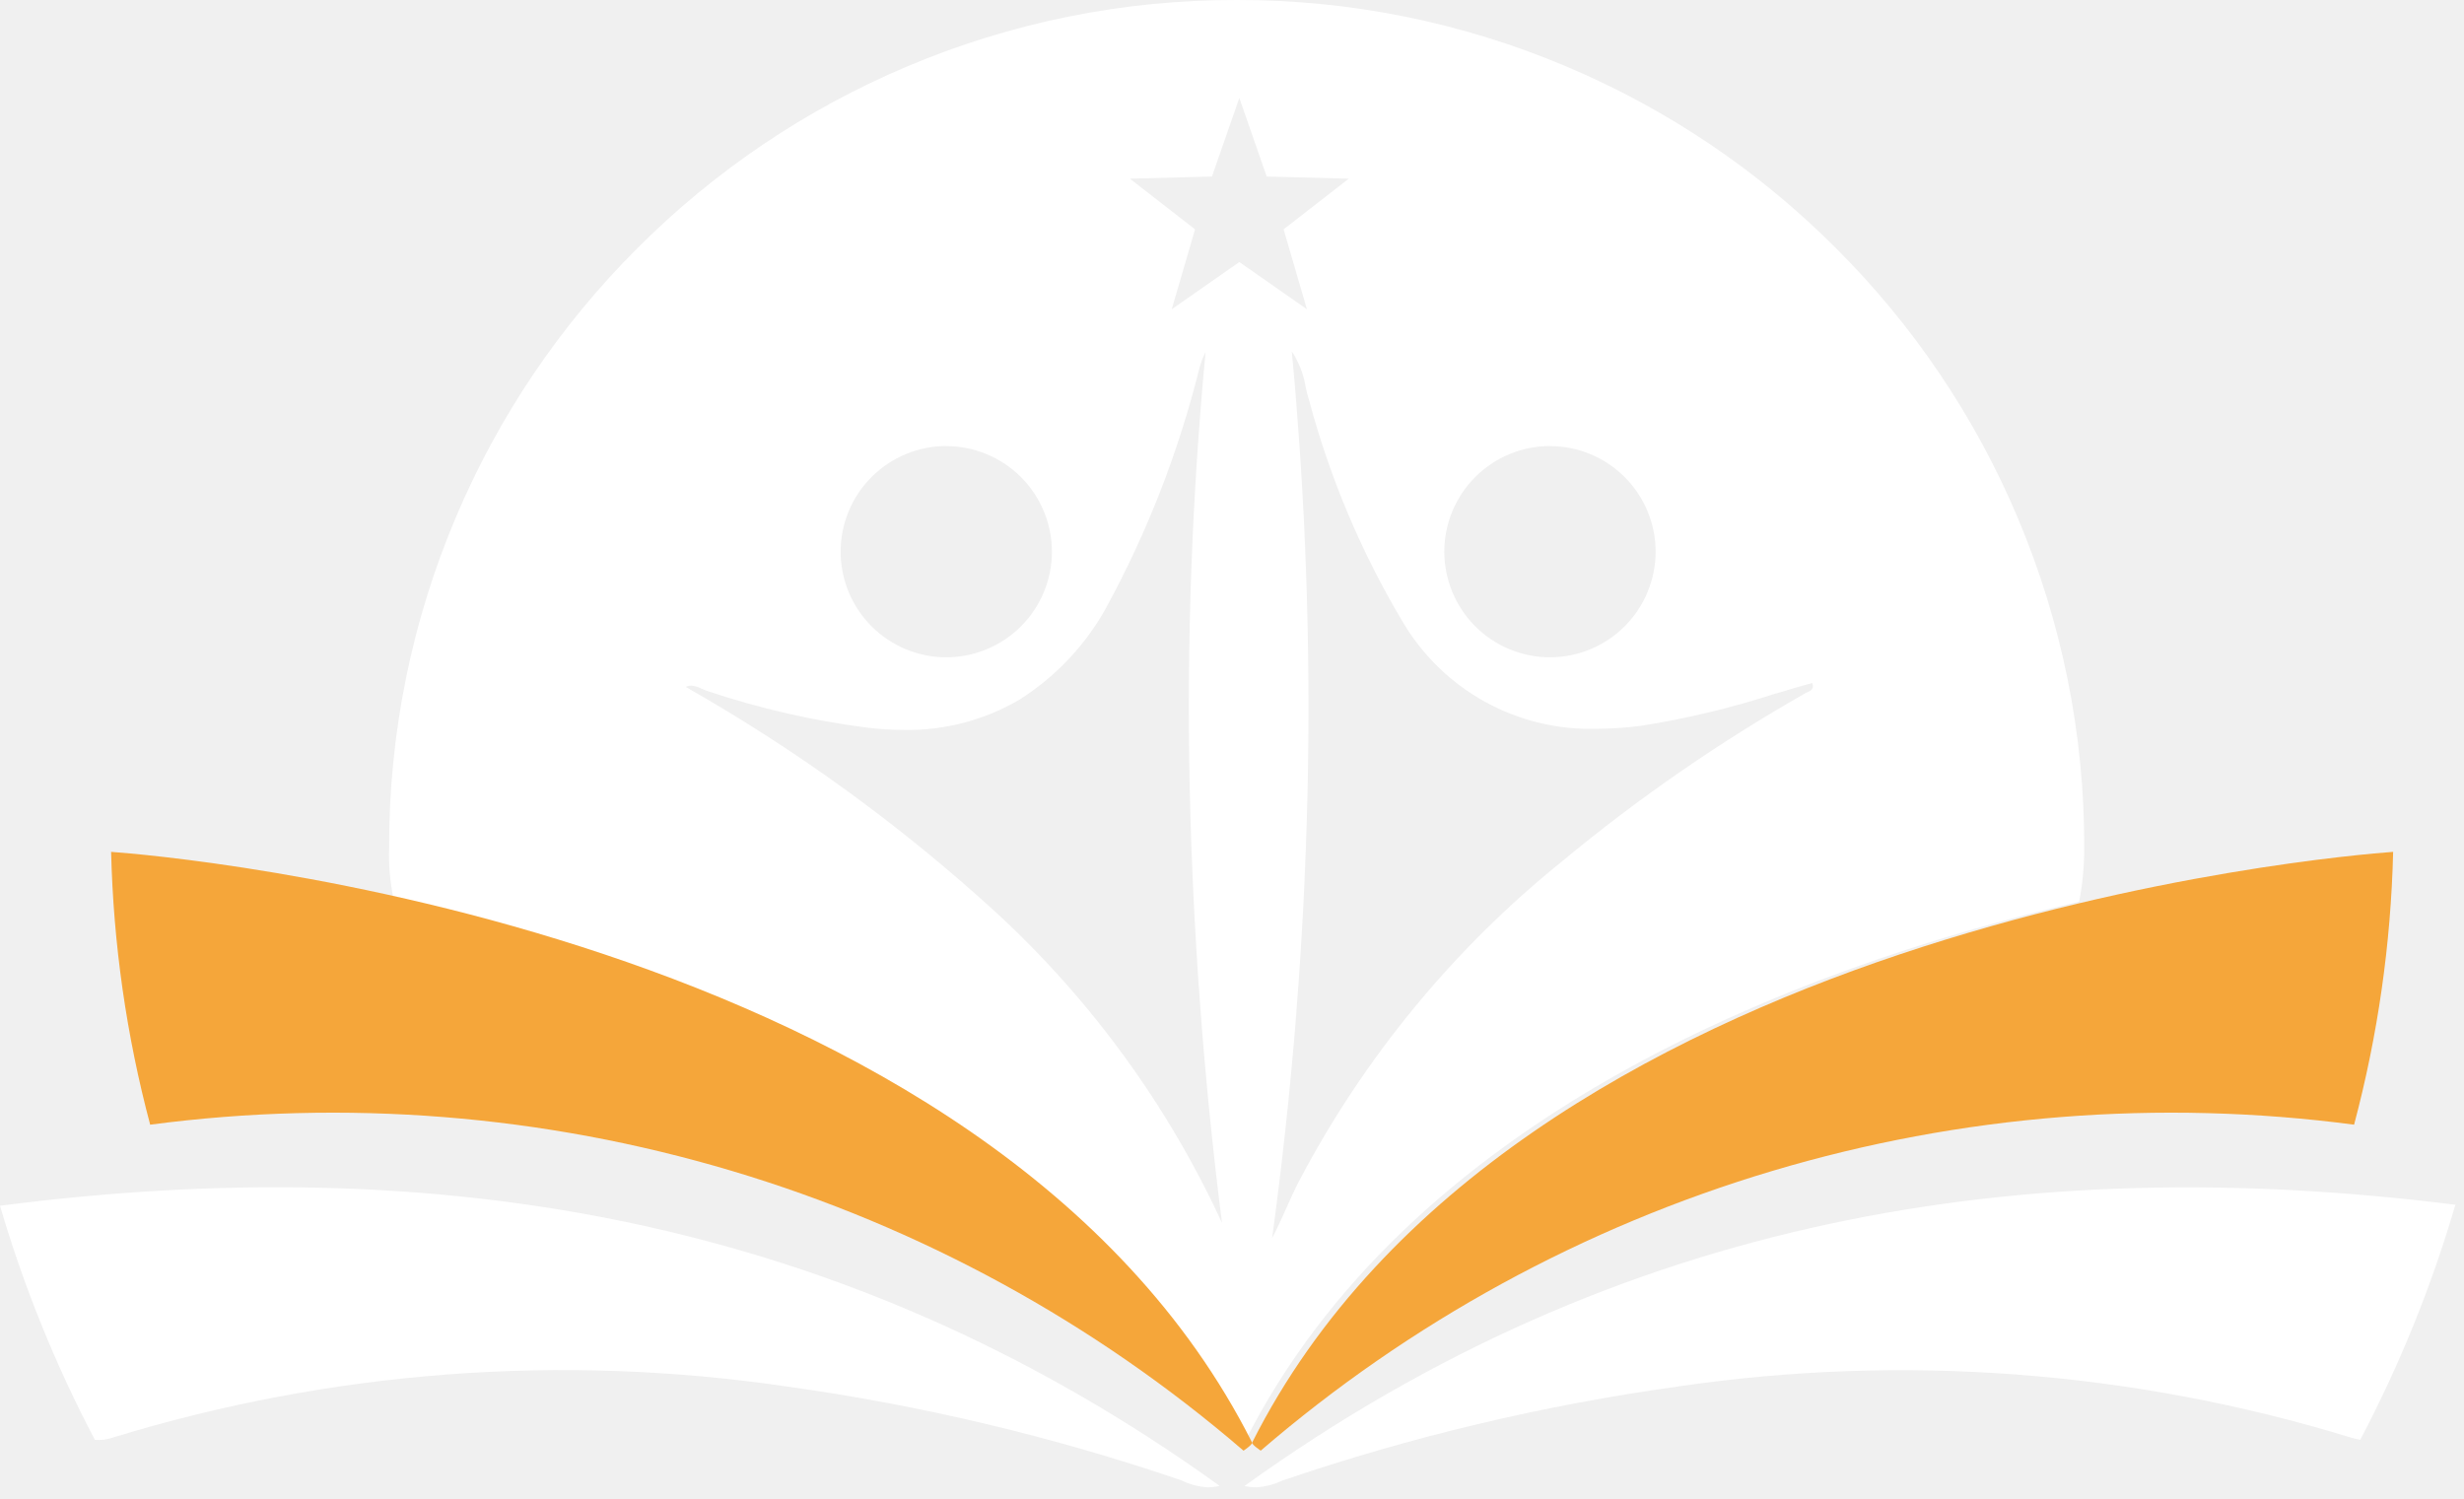
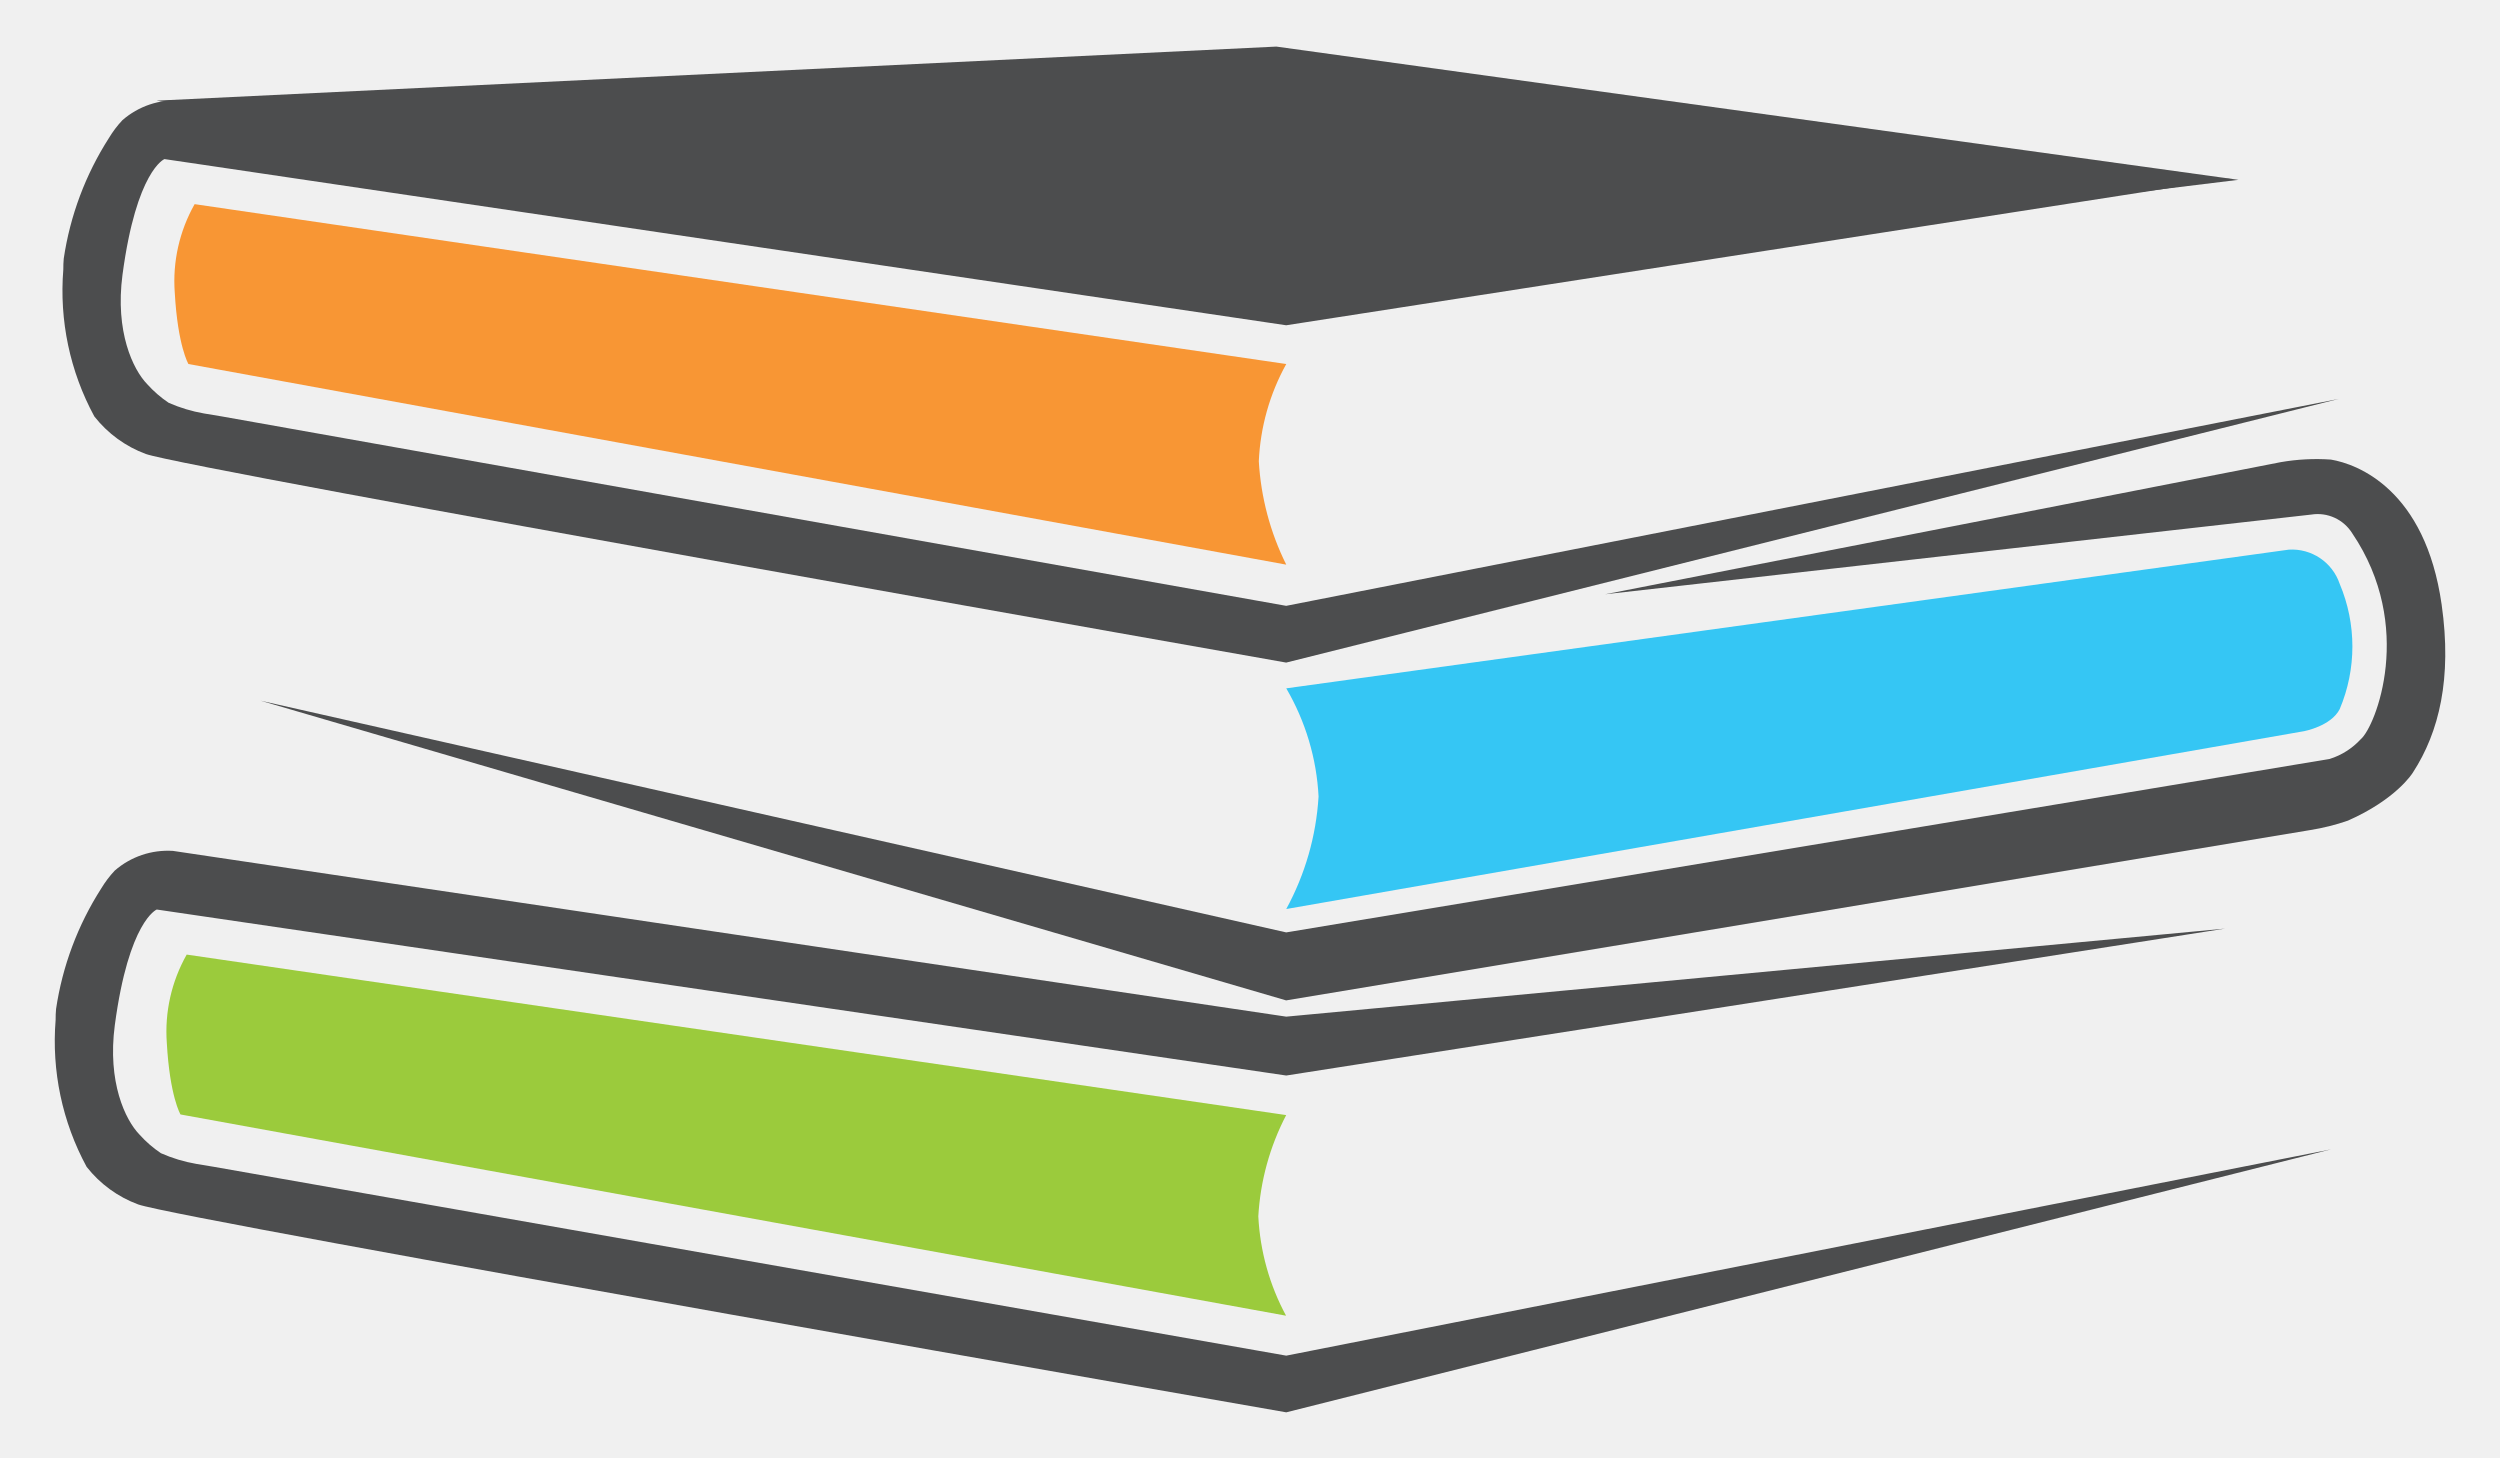
- <svg xmlns="http://www.w3.org/2000/svg" width="74" height="45" viewBox="0 0 74 45" fill="none">
-   <path d="M37.368 43.332C37.368 43.328 37.366 43.325 37.363 43.322C32.388 33.466 20.724 28.989 11.815 26.969C11.711 26.471 11.668 25.962 11.687 25.454C11.68 22.05 12.36 18.68 13.687 15.546C14.964 12.521 16.817 9.773 19.142 7.455C21.461 5.13 24.209 3.278 27.233 2C30.367 0.674 33.737 -0.007 37.141 5.08229e-05C40.545 -0.007 43.915 0.673 47.049 2C50.074 3.277 52.822 5.13 55.14 7.455C57.465 9.773 59.318 12.521 60.595 15.546C61.921 18.68 62.602 22.05 62.595 25.454C62.597 26 62.546 26.544 62.442 27.08C53.713 29.126 42.278 33.606 37.374 43.323C37.371 43.326 37.369 43.329 37.368 43.332V43.332ZM38.796 10.557C39.213 14.988 39.37 19.439 39.267 23.888C39.161 28.338 38.806 32.778 38.204 37.188C38.361 36.888 38.504 36.574 38.627 36.294L38.636 36.274C38.751 36.017 38.871 35.751 39.004 35.492C40.955 31.777 43.648 28.501 46.915 25.868C49.196 23.976 51.639 22.288 54.215 20.823C54.237 20.81 54.264 20.798 54.285 20.789C54.385 20.742 54.496 20.689 54.425 20.512C54.057 20.612 53.693 20.725 53.35 20.827H53.337C52.016 21.257 50.663 21.582 49.29 21.798C48.85 21.857 48.407 21.887 47.963 21.888C46.789 21.925 45.626 21.644 44.597 21.077C43.569 20.509 42.712 19.674 42.117 18.661C40.892 16.604 39.954 14.388 39.33 12.076C39.281 11.922 39.244 11.76 39.211 11.618C39.15 11.238 39.009 10.876 38.797 10.555L38.796 10.557ZM20.749 20.596C20.696 20.595 20.643 20.607 20.595 20.631C23.942 22.532 27.065 24.802 29.907 27.398C32.764 30.029 35.073 33.2 36.699 36.727C36.15 32.393 35.826 28.033 35.73 23.665C35.636 19.297 35.795 14.928 36.206 10.579C36.124 10.734 36.061 10.899 36.019 11.069L36.012 11.095C35.385 13.605 34.439 16.025 33.198 18.295C32.578 19.399 31.692 20.332 30.622 21.01C29.57 21.629 28.367 21.945 27.147 21.923C26.779 21.922 26.412 21.899 26.047 21.855C24.415 21.646 22.807 21.278 21.247 20.755C21.194 20.738 21.141 20.714 21.09 20.692H21.083C20.983 20.637 20.873 20.603 20.759 20.592L20.749 20.596ZM46.549 13.396C45.708 13.397 44.901 13.731 44.306 14.326C43.711 14.921 43.377 15.728 43.376 16.569C43.377 17.41 43.711 18.217 44.306 18.812C44.901 19.407 45.708 19.741 46.549 19.742C47.39 19.741 48.197 19.407 48.792 18.812C49.387 18.217 49.722 17.41 49.723 16.569C49.722 15.728 49.387 14.921 48.791 14.327C48.196 13.732 47.389 13.398 46.548 13.398L46.549 13.396ZM28.419 13.396C27.578 13.397 26.771 13.731 26.176 14.326C25.581 14.921 25.247 15.728 25.246 16.569C25.247 17.41 25.581 18.217 26.176 18.812C26.771 19.407 27.578 19.741 28.419 19.742C29.26 19.741 30.067 19.407 30.662 18.812C31.257 18.217 31.591 17.41 31.592 16.569C31.59 15.728 31.255 14.921 30.66 14.327C30.065 13.733 29.258 13.399 28.417 13.398L28.419 13.396ZM37.219 7.869L39.25 9.288L38.55 6.888L40.507 5.366L38.042 5.302L37.22 2.942L36.398 5.302L33.933 5.366L35.89 6.888L35.19 9.288L37.221 7.869H37.219Z" fill="white" />
-   <path d="M37.375 44.631C48.61 36.539 60.801 34.563 73.741 36.184C73.027 38.626 72.07 40.99 70.885 43.242C70.79 43.228 70.697 43.206 70.606 43.177C64.06 41.171 57.149 40.648 50.376 41.645C46.338 42.207 42.362 43.153 38.504 44.47C38.262 44.586 37.999 44.654 37.731 44.67C37.611 44.671 37.492 44.658 37.375 44.631V44.631ZM35.499 44.467C31.64 43.15 27.665 42.204 23.626 41.642C16.852 40.645 9.942 41.168 3.396 43.174C3.221 43.236 3.035 43.261 2.85 43.246C1.669 41.003 0.714 38.647 0 36.214C13.038 34.533 25.317 36.481 36.628 44.627C36.512 44.655 36.393 44.67 36.273 44.671C36.005 44.655 35.742 44.587 35.499 44.471V44.467Z" fill="white" />
-   <path d="M37.604 43.332C37.604 43.399 37.346 43.57 37.346 43.57C32.871 39.718 27.633 36.854 21.974 35.166C16.315 33.479 10.364 33.006 4.51 33.779C3.798 31.103 3.404 28.353 3.337 25.585C4.985 25.705 29.743 27.752 37.599 43.317C37.598 43.318 37.597 43.319 37.597 43.321C37.596 43.323 37.596 43.324 37.597 43.326C37.598 43.327 37.599 43.328 37.6 43.329C37.601 43.33 37.603 43.331 37.605 43.331C37.606 43.331 37.608 43.33 37.609 43.329C37.61 43.328 37.611 43.327 37.612 43.326C37.612 43.324 37.613 43.323 37.612 43.321C37.612 43.319 37.611 43.318 37.61 43.317C45.466 27.752 70.224 25.705 71.872 25.585C71.805 28.353 71.411 31.103 70.699 33.779C64.845 33.006 58.894 33.479 53.235 35.166C47.577 36.853 42.338 39.717 37.863 43.569C37.863 43.569 37.606 43.399 37.604 43.332Z" fill="#F5A63A" />
+ <svg xmlns="http://www.w3.org/2000/svg" version="1.1" id="Layer_1" x="0px" y="0px" viewBox="0 0 400 233.2" style="enable-background:new 0 0 400 233.2;" xml:space="preserve">
+   <g id="logo_icon" transform="translate(13 307.484)">
+     <g id="Group_1" transform="translate(346 207.5)">
+       <path id="Path_1" style="fill:#4C4D4E;" d="M-2.97-366.41l-150.23,14.09l-178.12-26.52c-3.4-0.22-6.75,0.91-9.32,3.15    c-0.83,0.88-1.55,1.84-2.17,2.87c-3.74,5.84-6.2,12.41-7.22,19.27c-0.05,0.58-0.08,1.17-0.07,1.76    c-0.66,8.15,1.06,16.31,4.96,23.5c2.14,2.73,5,4.82,8.26,6.02c6.98,2.44,183.68,33.26,183.68,33.26l167.18-42.08l-167.18,33.01    l-171.56-30.21l-2.83-0.47c-1.95-0.34-3.85-0.91-5.66-1.71c-1.27-0.85-2.43-1.86-3.45-3c-2.25-2.33-5.14-8.37-3.93-17.49    c2.23-16.71,6.71-18.5,6.71-18.5l5.64,0.83l175.08,25.73L-2.97-366.41z" />
+       <path id="Path_3" style="fill:#4C4D4E;" d="M-1.73-486.48l-151.48,16.95l-176.88-29.38c-3.4-0.22-6.75,0.91-9.32,3.15    c-0.83,0.88-1.55,1.84-2.17,2.87c-3.74,5.84-6.2,12.41-7.22,19.27c-0.05,0.58-0.08,1.17-0.07,1.76    c-0.66,8.15,1.06,16.31,4.96,23.5c2.14,2.73,5,4.82,8.26,6.02c6.98,2.44,182.44,33.37,182.44,33.37l168.43-42.19l-168.43,33.11    l-170.32-30.31l-2.83-0.47c-1.95-0.34-3.85-0.91-5.66-1.71c-1.27-0.85-2.43-1.86-3.45-3c-2.25-2.33-5.14-8.37-3.93-17.49    c2.23-16.71,6.71-18.5,6.71-18.5l5.64,0.83l173.84,25.76L-1.73-486.48z" />
+       <path id="Path_2" style="fill:#9BCB3C;" d="M-153.21-336.57l-175.92-25.68c-2.43,4.3-3.54,9.21-3.18,14.14    c0.48,8.58,2.19,11.44,2.19,11.44l176.89,32.2c-2.65-4.9-4.16-10.33-4.44-15.9C-157.35-326.02-155.83-331.55-153.21-336.57z" />
+       <path id="Path_4" style="fill:#F89634;" d="M-153.2-456.74l-174.66-25.58c-2.43,4.3-3.54,9.21-3.18,14.14    c0.48,8.58,2.19,11.44,2.19,11.44l175.65,32.1c-2.57-5.16-4.06-10.79-4.39-16.54C-157.35-446.63-155.85-451.96-153.2-456.74z" />
+       <path id="Path_5" style="fill:#4C4D4E;" d="M-317.33-402.88l164.12,37.08l166.95-27.75c1.92-0.6,3.64-1.7,5-3.18    c2.35-2.02,8.71-18.03-1.39-32.94c-1.39-2.22-3.97-3.4-6.56-2.98l-112.97,12.75L5.92-441.04c2.65-0.46,5.35-0.6,8.03-0.41    c4.28,0.72,15.09,4.81,17.71,23.18c1.69,11.84-0.42,20.44-4.57,26.85c-0.11,0.2-2.73,4.34-10.43,7.74    c-1.96,0.68-3.98,1.18-6.04,1.51l-163.84,27.25L-317.33-402.88z" />
+       <path id="Path_6" style="fill:#35C6F4;" d="M-153.2-404.85c3.08,5.28,4.86,11.21,5.17,17.31c-0.38,6.31-2.15,12.46-5.17,18    L9.68-398c0,0,4.29-0.81,5.67-3.52c2.71-6.41,2.71-13.64,0-20.05c-1.17-3.46-4.51-5.7-8.15-5.47L-153.2-404.85z" />
+     </g>
+     <path id="Path_10" style="fill:#4C4D4E;" d="M12.06-291.38l181.03,31.23l152.06-18.56l-153.93-21.32L12.06-291.38z" />
+   </g>
</svg>
